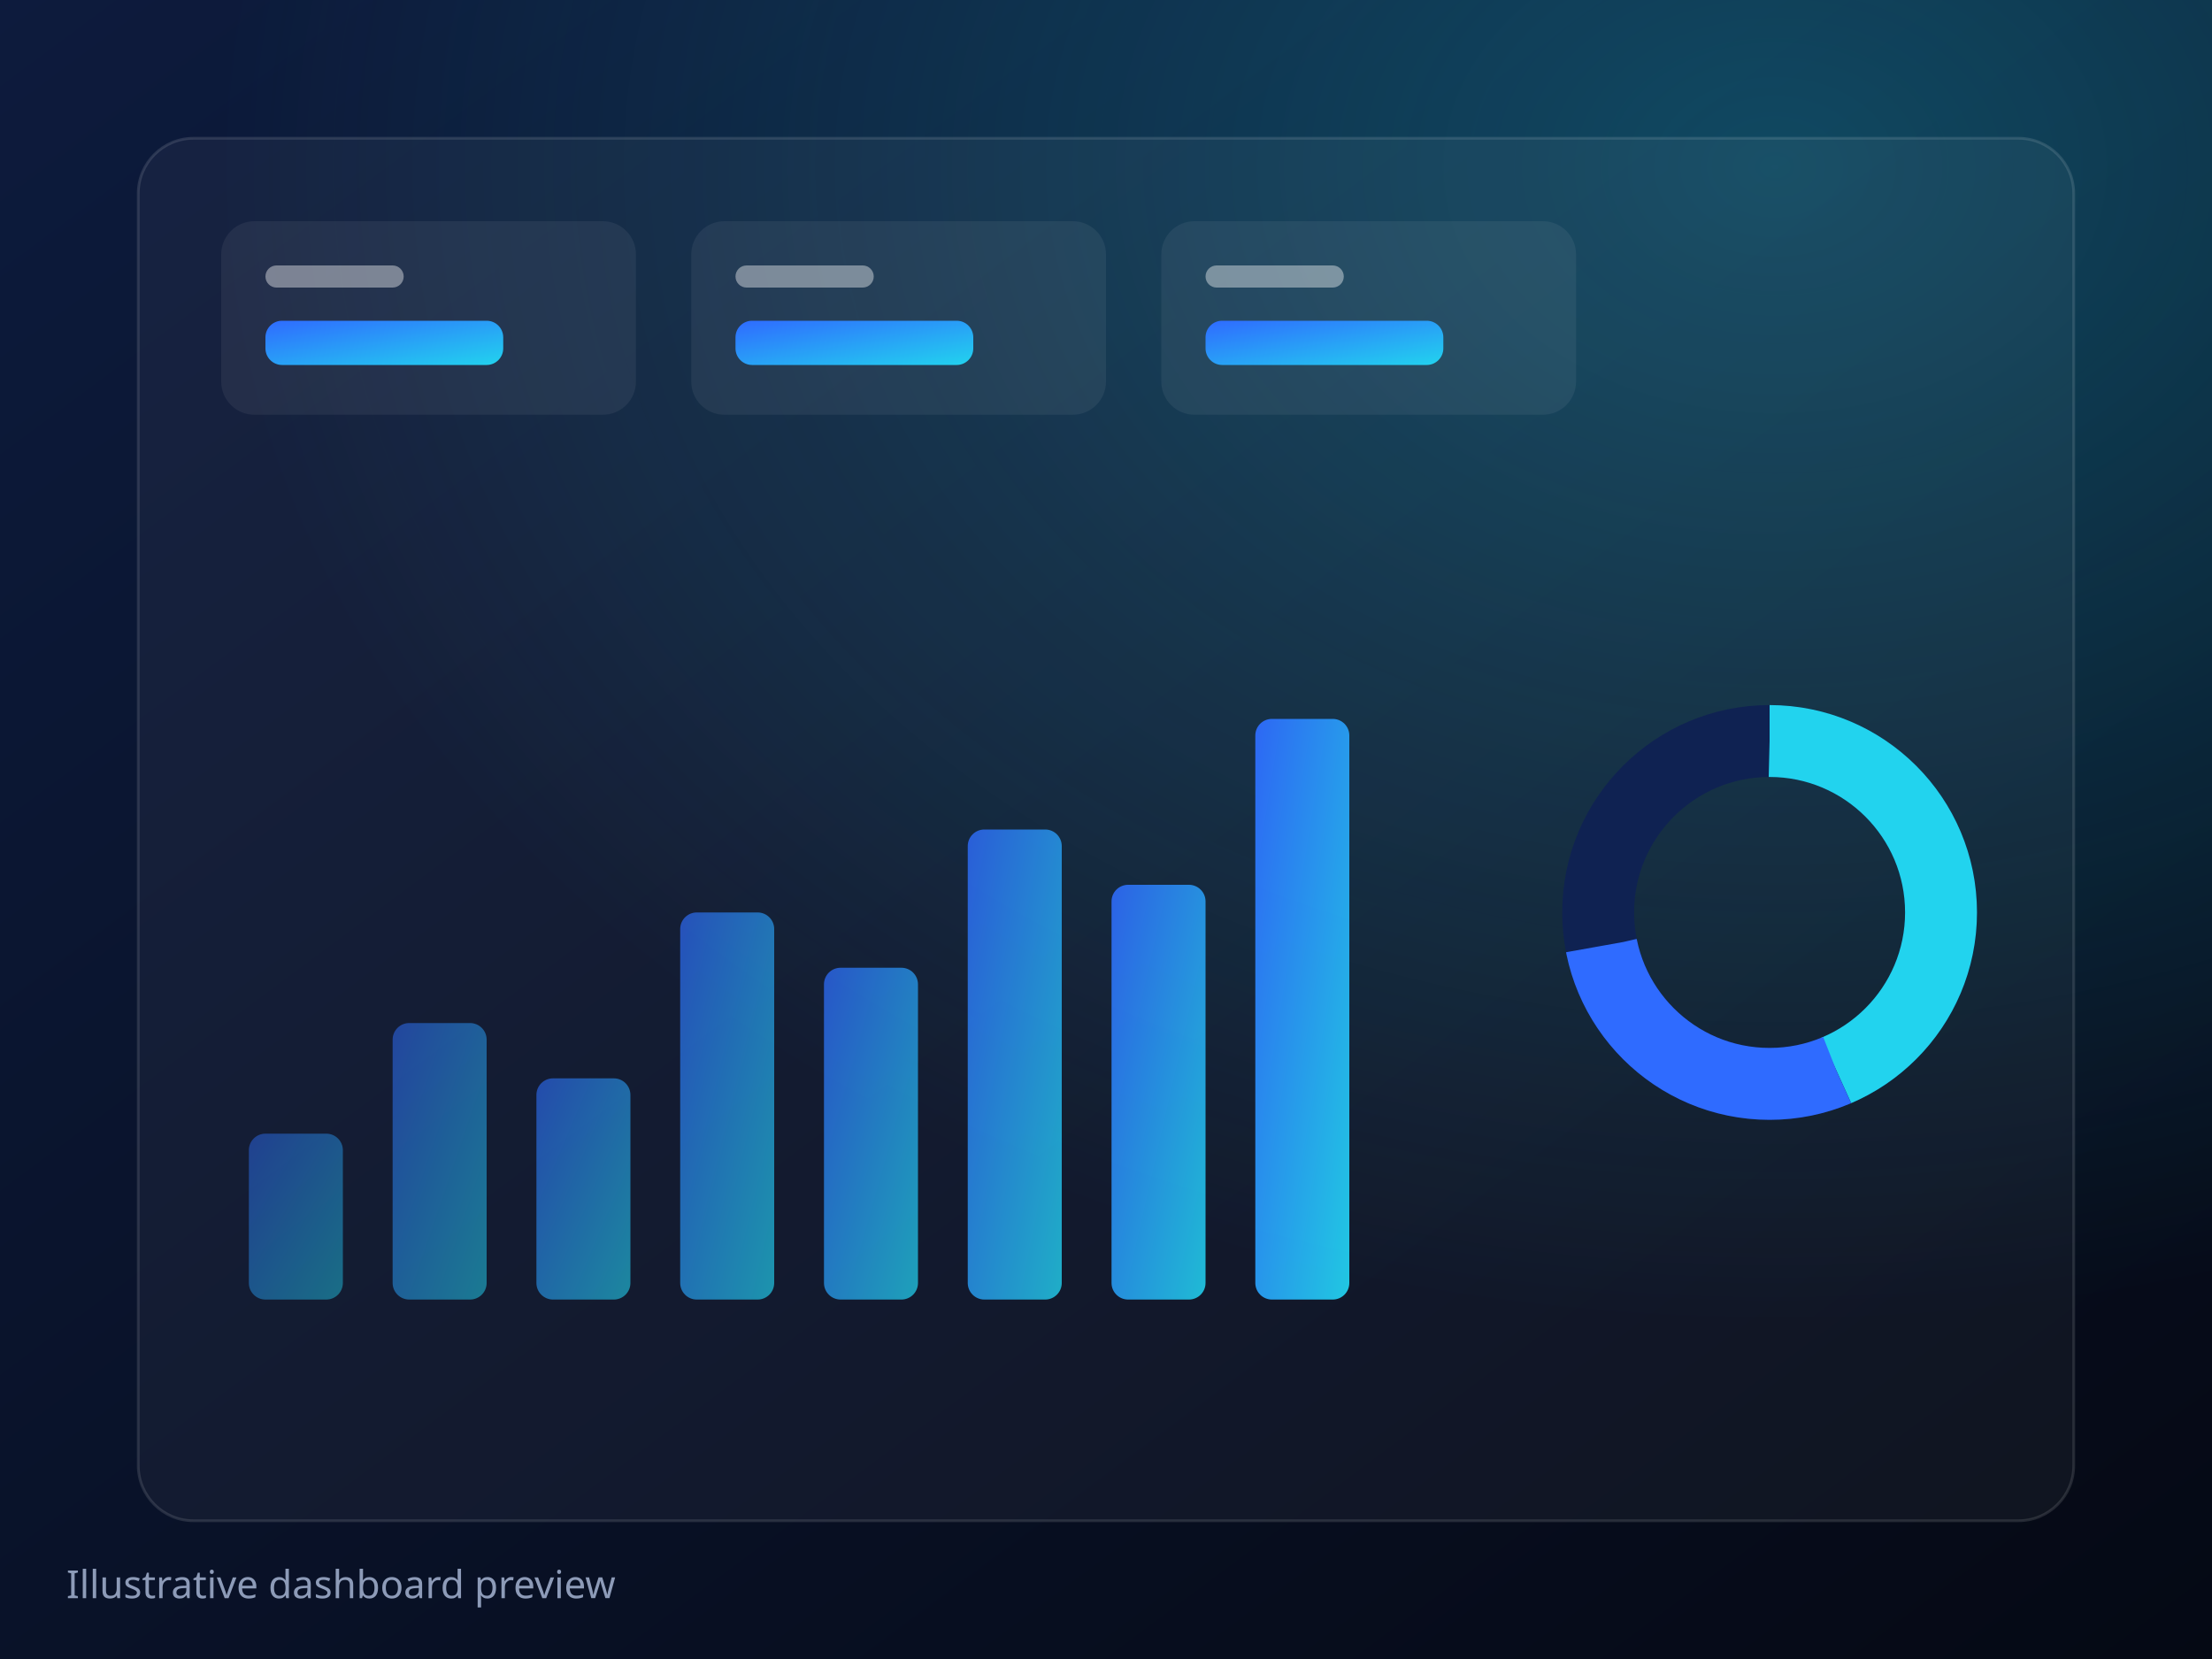
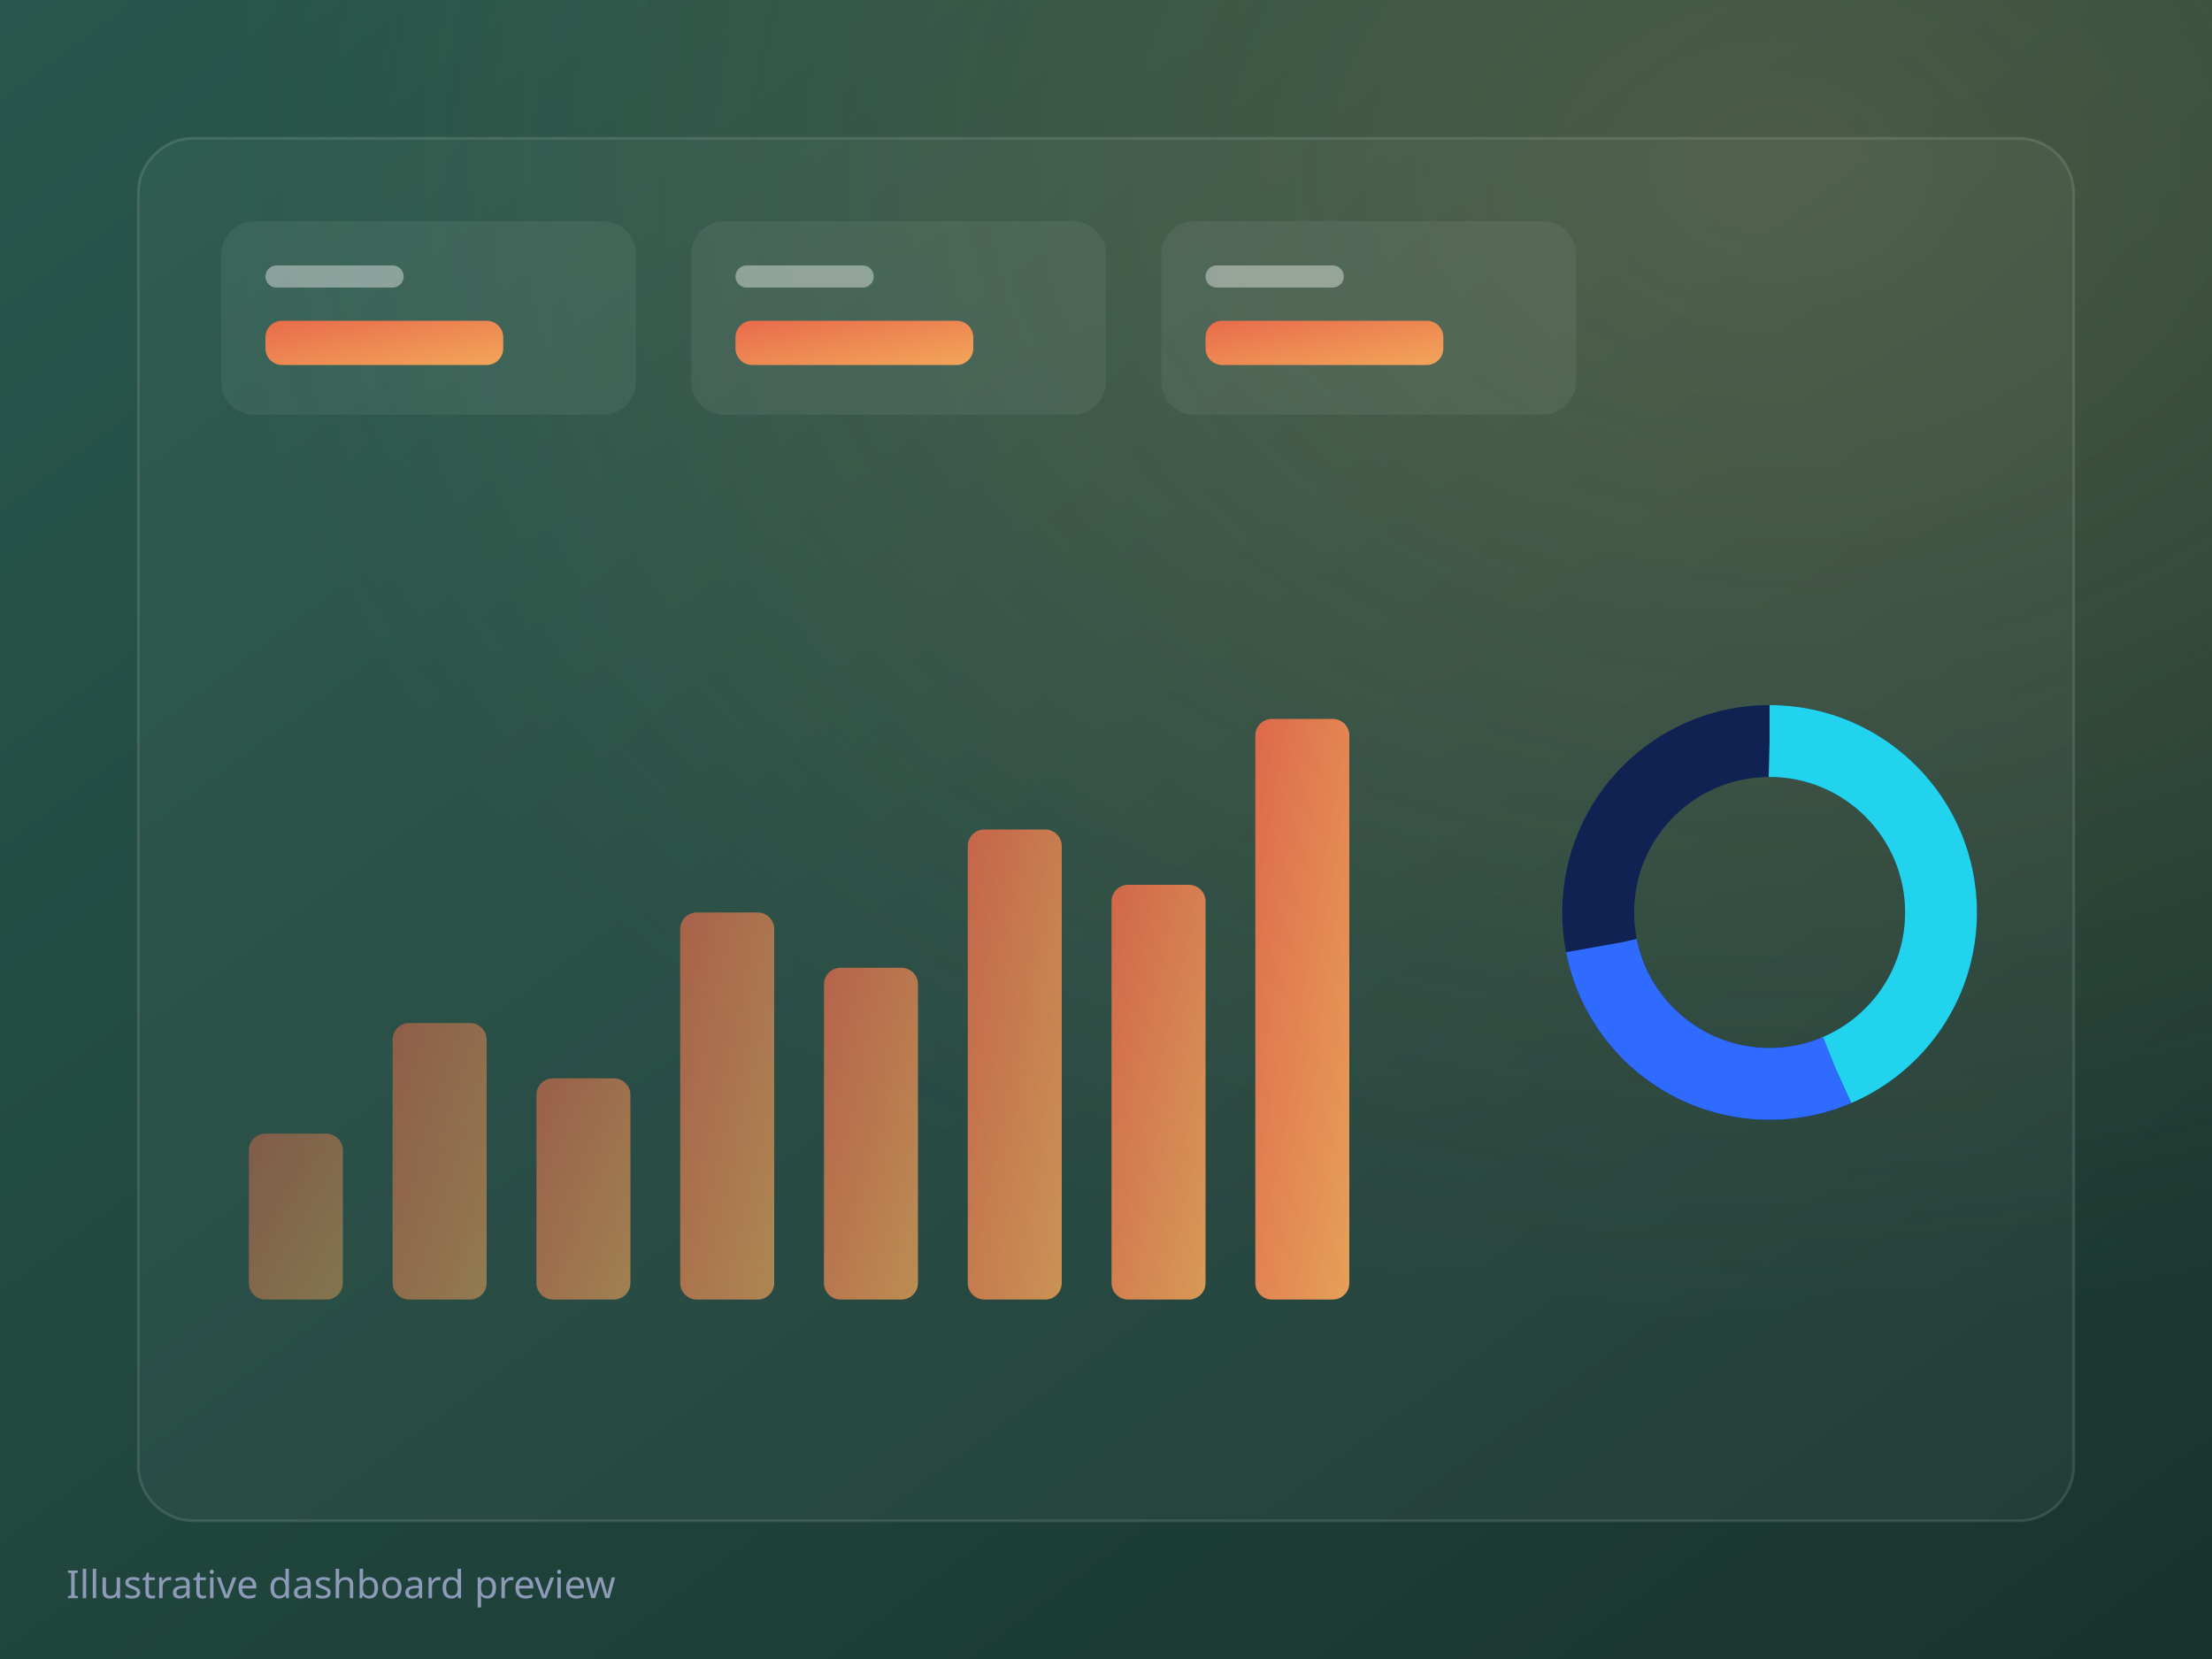
<svg xmlns="http://www.w3.org/2000/svg" viewBox="0 0 800 600" role="img" aria-label="Illustrative data visualization dashboard preview">
  <defs>
    <linearGradient id="bg" x1="0" y1="0" x2="1" y2="1">
-       <stop offset="0" stop-color="#0d1b3d" />
-       <stop offset="1" stop-color="#050914" />
+       <stop offset="0" stop-color="#28584d" />
+       <stop offset="1" stop-color="#18332d" />
    </linearGradient>
    <linearGradient id="ac" x1="0" y1="0" x2="1" y2="1">
-       <stop offset="0" stop-color="#2f6bff" />
-       <stop offset="1" stop-color="#22d3ee" />
+       <stop offset="0" stop-color="#e96b4b" />
+       <stop offset="1" stop-color="#f2a65a" />
    </linearGradient>
    <linearGradient id="ac2" x1="0" y1="1" x2="1" y2="0">
-       <stop offset="0" stop-color="#1b3fbf" />
-       <stop offset="1" stop-color="#2f6bff" />
+       <stop offset="0" stop-color="#267d70" />
+       <stop offset="1" stop-color="#28584d" />
    </linearGradient>
    <radialGradient id="gl" cx=".8" cy=".1" r=".7">
-       <stop offset="0" stop-color="#22d3ee" stop-opacity=".28" />
-       <stop offset="1" stop-color="#22d3ee" stop-opacity="0" />
+       <stop offset="0" stop-color="#f2a65a" stop-opacity=".2" />
+       <stop offset="1" stop-color="#f2a65a" stop-opacity="0" />
    </radialGradient>
  </defs>
  <rect width="800" height="600" fill="url(#bg)" />
  <rect width="800" height="600" fill="url(#gl)" />
  <rect x="50" y="50" width="700" height="500" rx="20" fill="#fff" fill-opacity=".04" stroke="#fff" stroke-opacity=".12" />
  <rect x="80" y="80" width="150" height="70" rx="12" fill="#fff" fill-opacity=".06" />
  <rect x="250" y="80" width="150" height="70" rx="12" fill="#fff" fill-opacity=".06" />
  <rect x="420" y="80" width="150" height="70" rx="12" fill="#fff" fill-opacity=".06" />
  <rect x="96" y="96" width="50" height="8" rx="4" fill="#fff" fill-opacity=".4" />
  <rect x="96" y="116" width="86" height="16" rx="6" fill="url(#ac)" />
  <rect x="266" y="96" width="50" height="8" rx="4" fill="#fff" fill-opacity=".4" />
  <rect x="266" y="116" width="86" height="16" rx="6" fill="url(#ac)" />
  <rect x="436" y="96" width="50" height="8" rx="4" fill="#fff" fill-opacity=".4" />
  <rect x="436" y="116" width="86" height="16" rx="6" fill="url(#ac)" />
  <rect x="90" y="410" width="34" height="60" rx="6" fill="url(#ac)" fill-opacity="0.45" />
  <rect x="142" y="370" width="34" height="100" rx="6" fill="url(#ac)" fill-opacity="0.52" />
  <rect x="194" y="390" width="34" height="80" rx="6" fill="url(#ac)" fill-opacity="0.59" />
  <rect x="246" y="330" width="34" height="140" rx="6" fill="url(#ac)" fill-opacity="0.66" />
  <rect x="298" y="350" width="34" height="120" rx="6" fill="url(#ac)" fill-opacity="0.73" />
  <rect x="350" y="300" width="34" height="170" rx="6" fill="url(#ac)" fill-opacity="0.80" />
  <rect x="402" y="320" width="34" height="150" rx="6" fill="url(#ac)" fill-opacity="0.87" />
  <rect x="454" y="260" width="34" height="210" rx="6" fill="url(#ac)" fill-opacity="0.94" />
  <circle cx="640" cy="330" r="62" fill="none" stroke="#0f2252" stroke-width="26" />
  <circle cx="640" cy="330" r="62" fill="none" stroke="#22d3ee" stroke-width="26" stroke-dasharray="170 390" transform="rotate(-90 640 330)" />
  <circle cx="640" cy="330" r="62" fill="none" stroke="#2f6bff" stroke-width="26" stroke-dasharray="110 390" stroke-dashoffset="-170" transform="rotate(-90 640 330)" />
  <text x="24" y="578" font-family="sans-serif" font-size="14" fill="#8d9bb8">Illustrative dashboard preview</text>
</svg>
